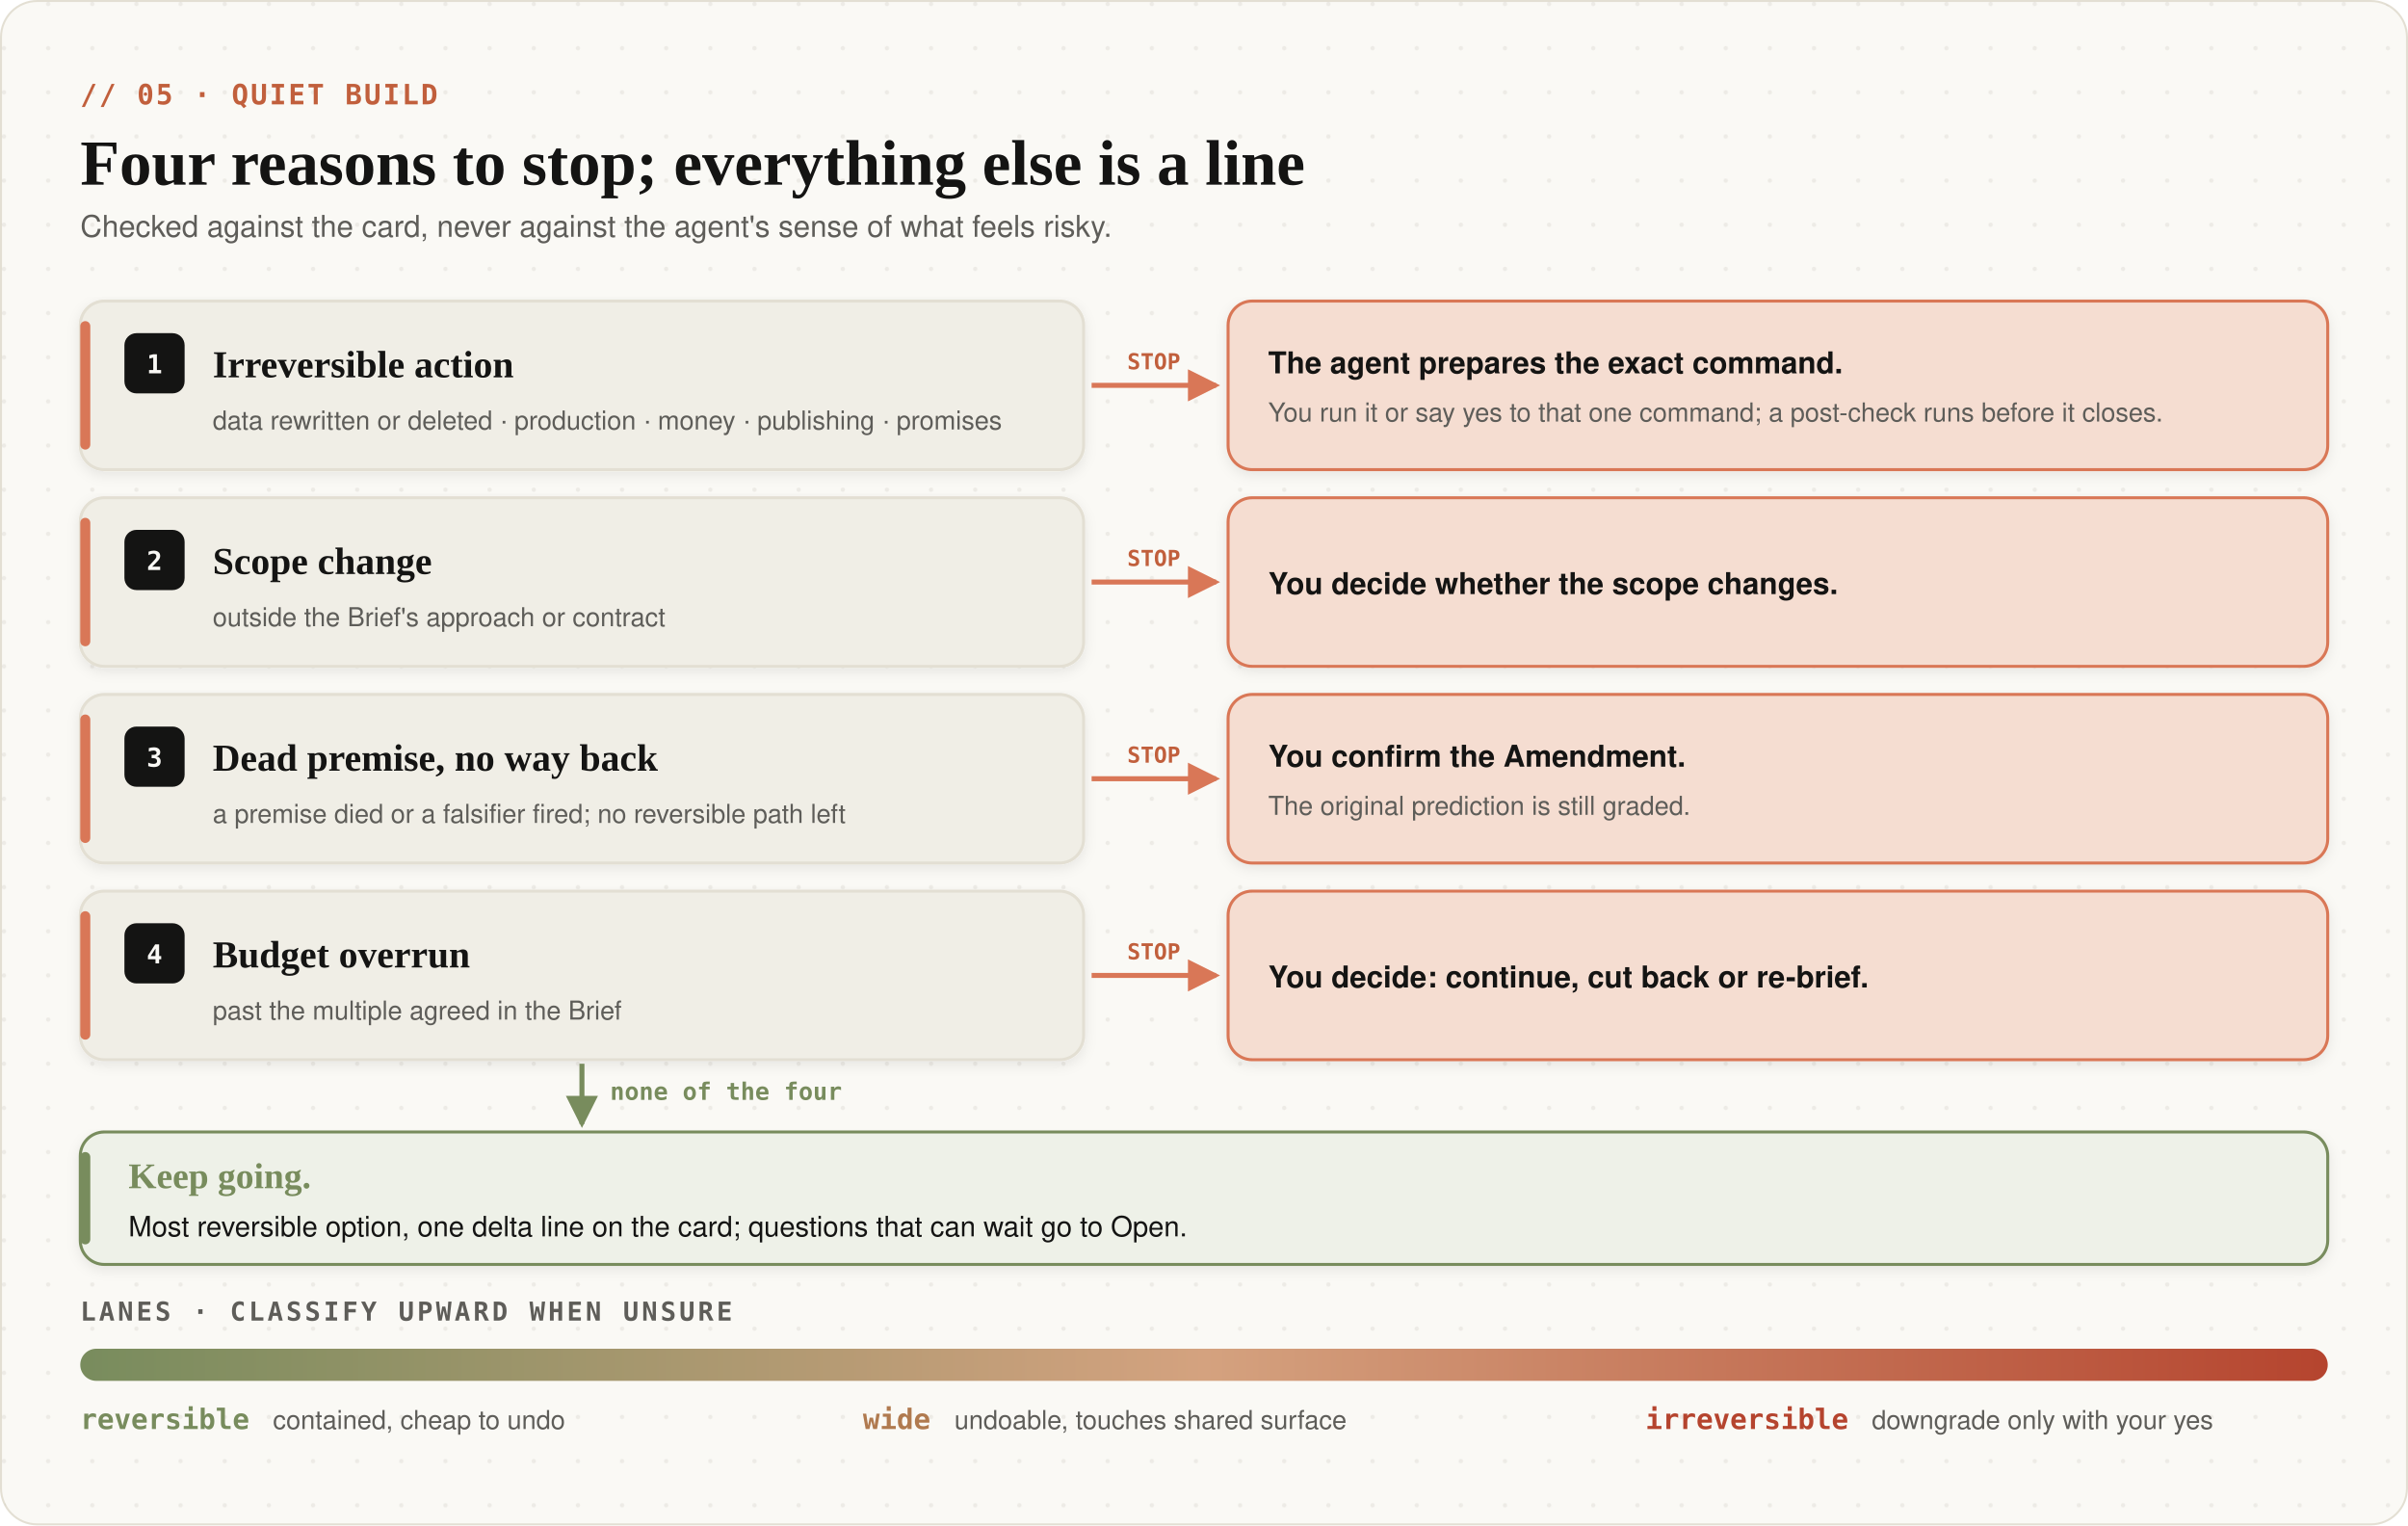
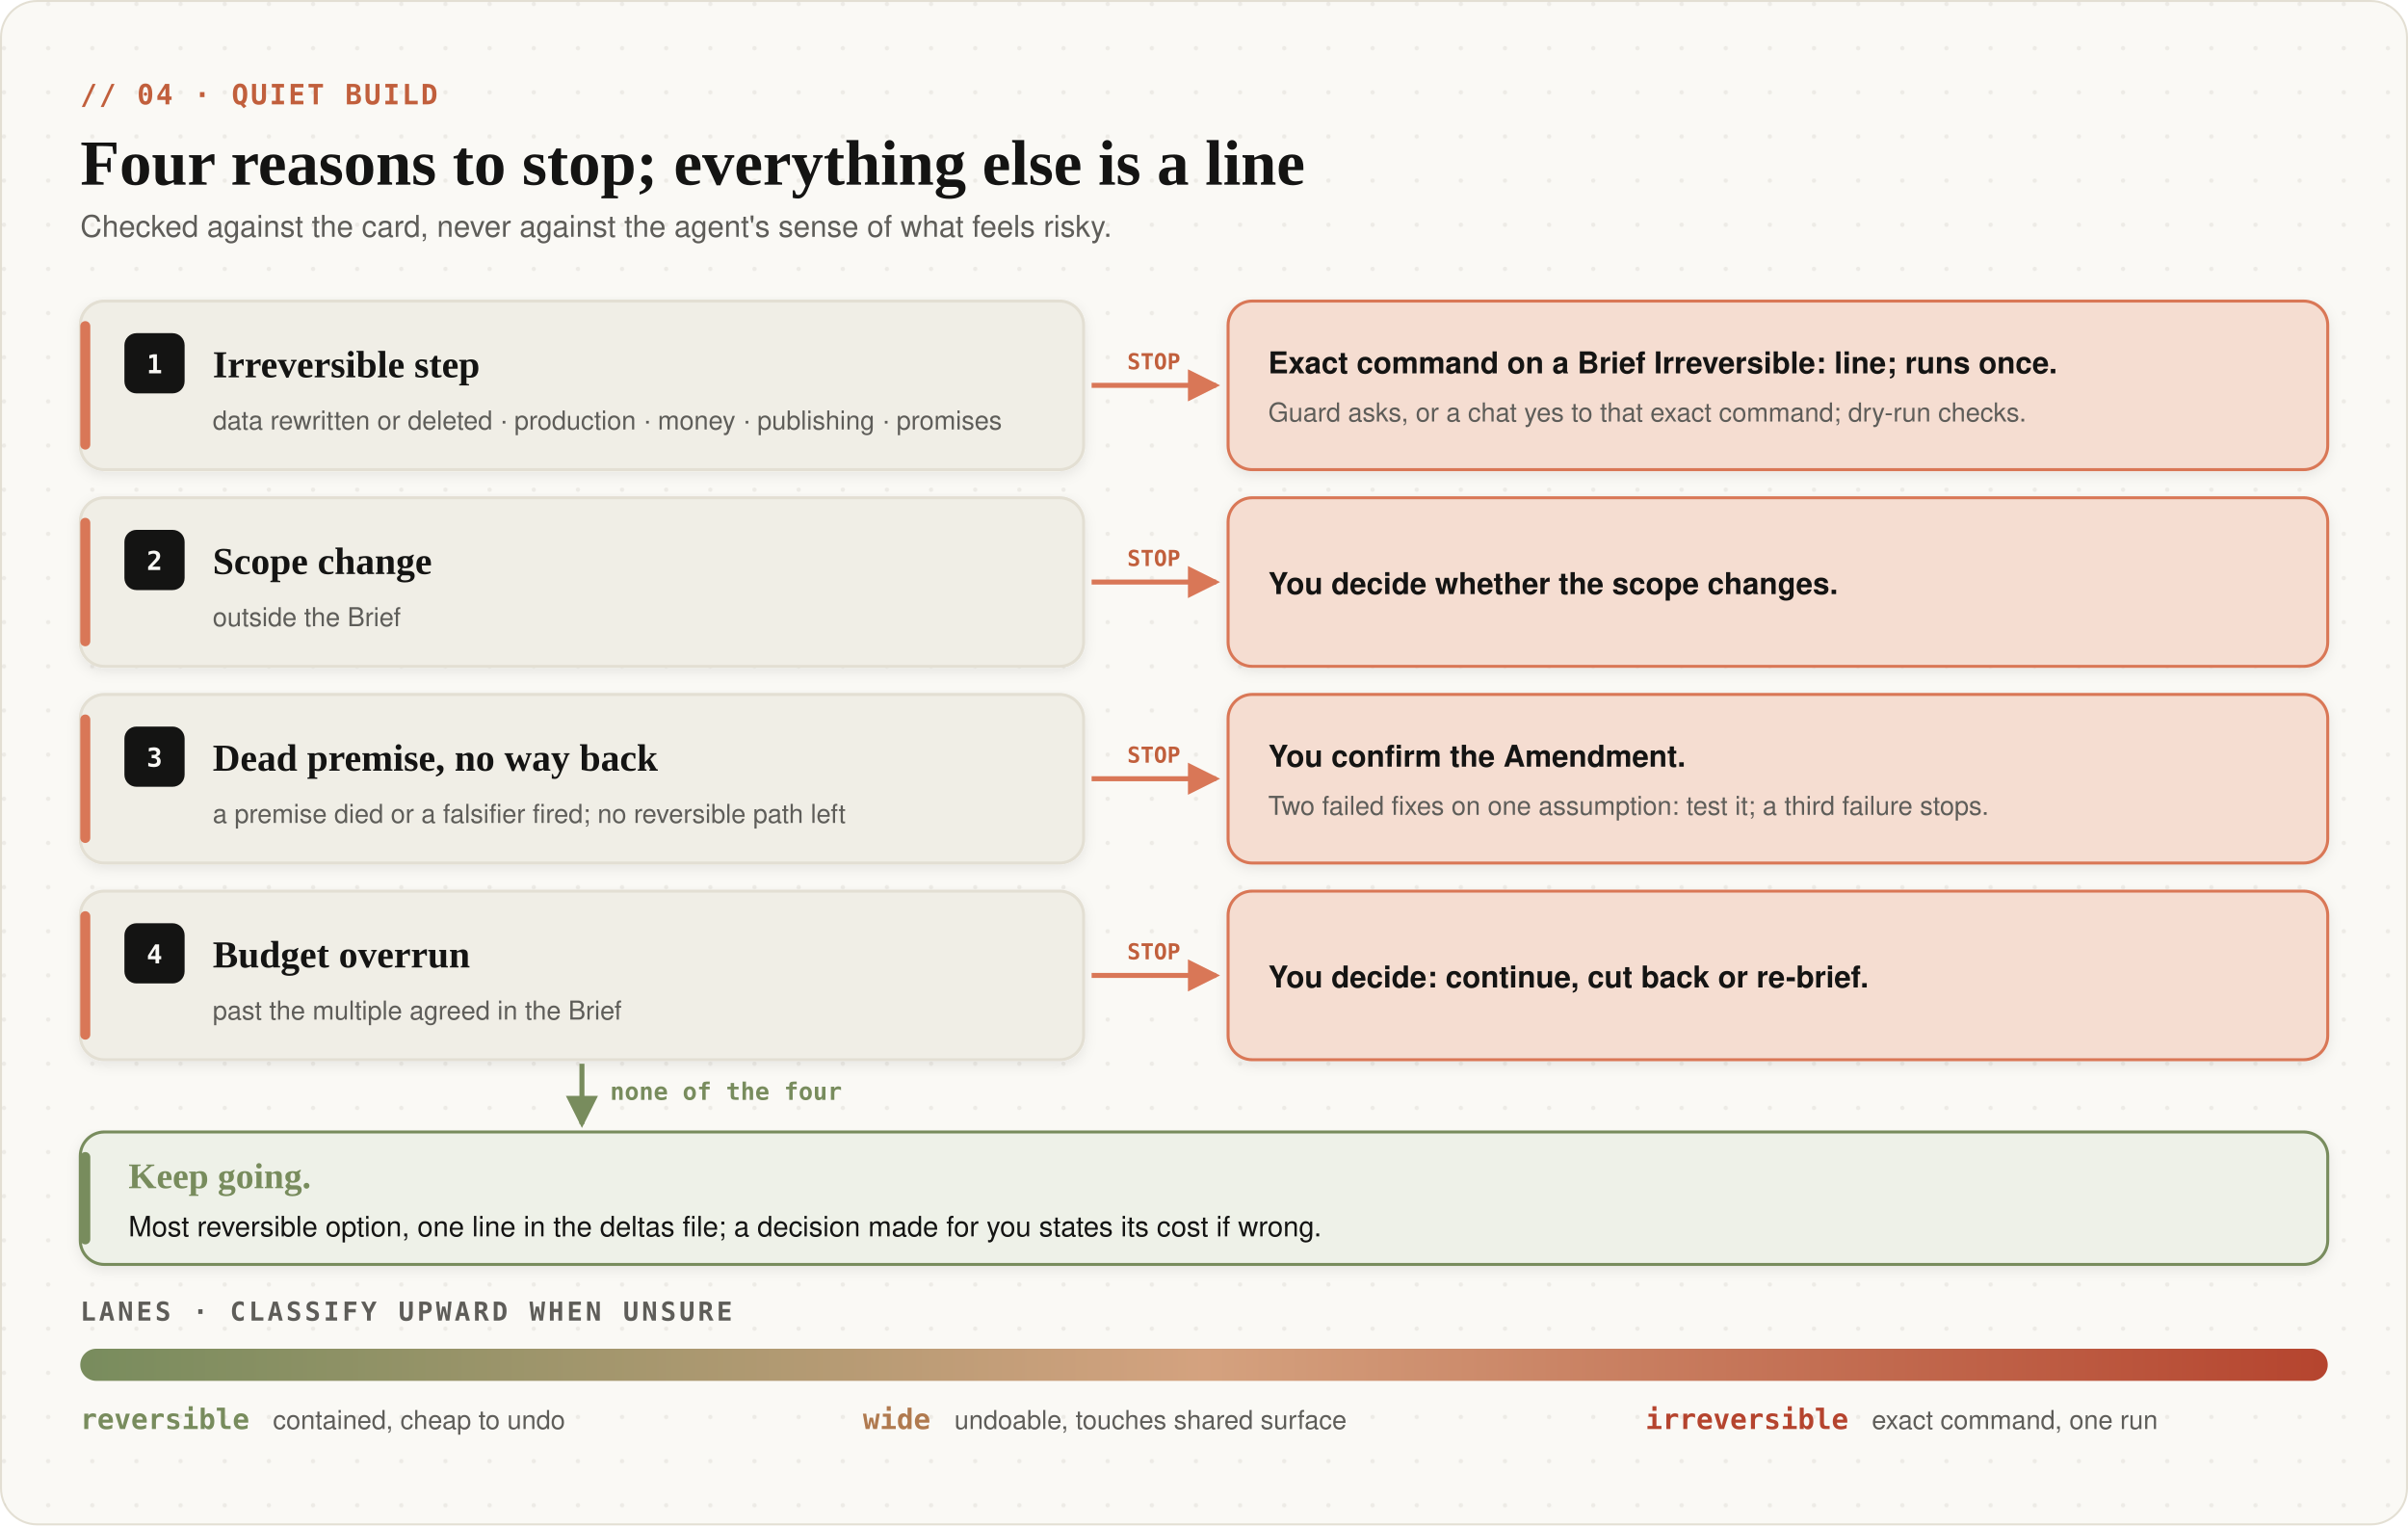
<svg xmlns="http://www.w3.org/2000/svg" width="1200" height="760" viewBox="0 0 1200 760" role="img" aria-labelledby="t d">
  <defs>
    <marker id="ah" viewBox="0 0 10 10" refX="8" refY="5" markerWidth="8" markerHeight="8" orient="auto-start-reverse">
      <path d="M1 1L9 5L1 9z" fill="#D97757" />
    </marker>
    <marker id="ahc" viewBox="0 0 10 10" refX="8" refY="5" markerWidth="7" markerHeight="7" orient="auto-start-reverse">
      <path d="M1 1L9 5L1 9z" fill="#B1ADA1" />
    </marker>
    <marker id="ahg" viewBox="0 0 10 10" refX="8" refY="5" markerWidth="8" markerHeight="8" orient="auto-start-reverse">
      <path d="M1 1L9 5L1 9z" fill="#788C5D" />
    </marker>
    <filter id="sh" x="-5%" y="-5%" width="110%" height="120%">
      <feDropShadow dx="0" dy="2" stdDeviation="3" flood-color="#141413" flood-opacity="0.08" />
    </filter>
    <pattern id="dots" width="22" height="22" patternUnits="userSpaceOnUse">
      <circle cx="2" cy="2" r="1.1" fill="#B1ADA1" opacity="0.35" />
    </pattern>
    <linearGradient id="spec" x1="0" x2="1">
      <stop offset="0" stop-color="#788C5D" />
      <stop offset="0.5" stop-color="#D4A27F" />
      <stop offset="1" stop-color="#B5442E" />
    </linearGradient>
  </defs>
  <rect x="0.5" y="0.5" width="1199" height="759" rx="18" fill="#FAF9F5" stroke="#E3DFD3" />
  <rect x="0.5" y="0.5" width="1199" height="759" rx="18" fill="url(#dots)" opacity="0.5" />
-   <text x="40" y="52" font-family="ui-monospace, SFMono-Regular, Menlo, Consolas, monospace" font-size="14" fill="#C15F3C" font-weight="700" letter-spacing="1">// 05 · QUIET BUILD</text>
+   <text x="40" y="52" font-family="ui-monospace, SFMono-Regular, Menlo, Consolas, monospace" font-size="14" fill="#C15F3C" font-weight="700" letter-spacing="1">// 04 · QUIET BUILD</text>
  <text x="40" y="92" font-family="Georgia, 'Times New Roman', serif" font-size="32" fill="#141413" font-weight="700">Four reasons to stop; everything else is a line</text>
  <text x="40" y="118" font-family="-apple-system, 'Segoe UI', Helvetica, Arial, sans-serif" font-size="15" fill="#5E5D59">Checked against the card, never against the agent's sense of what feels risky.</text>
  <rect x="40" y="150" width="500" height="84" rx="12" fill="#F0EEE6" stroke="#E3DFD3" stroke-width="1.5" filter="url(#sh)" />
  <rect x="40" y="160" width="5" height="64" rx="2.5" fill="#D97757" />
  <rect x="62" y="166" width="30" height="30" rx="6" fill="#141413" />
  <text x="77.0" y="186.0" font-family="ui-monospace, SFMono-Regular, Menlo, Consolas, monospace" font-size="13" fill="#FAF9F5" font-weight="700" text-anchor="middle">1</text>
-   <text x="106" y="188" font-family="Georgia, 'Times New Roman', serif" font-size="19" fill="#141413" font-weight="700">Irreversible action</text>
+   <text x="106" y="188" font-family="Georgia, 'Times New Roman', serif" font-size="19" fill="#141413" font-weight="700">Irreversible step</text>
  <text x="106" y="214" font-family="-apple-system, 'Segoe UI', Helvetica, Arial, sans-serif" font-size="13" fill="#5E5D59">data rewritten or deleted · production · money · publishing · promises</text>
  <path d="M544 192L606 192" stroke="#D97757" stroke-width="2.5" fill="none" marker-end="url(#ah)" />
  <text x="575" y="184" font-family="ui-monospace, SFMono-Regular, Menlo, Consolas, monospace" font-size="11" fill="#C15F3C" font-weight="700" text-anchor="middle">STOP</text>
  <rect x="612" y="150" width="548" height="84" rx="12" fill="#F5DDD1" stroke="#D97757" stroke-width="1.5" filter="url(#sh)" />
-   <text x="632" y="186" font-family="-apple-system, 'Segoe UI', Helvetica, Arial, sans-serif" font-size="15" fill="#141413" font-weight="700">The agent prepares the exact command.</text>
-   <text x="632" y="210" font-family="-apple-system, 'Segoe UI', Helvetica, Arial, sans-serif" font-size="13" fill="#5E5D59">You run it or say yes to that one command; a post-check runs before it closes.</text>
+   <text x="632" y="186" font-family="-apple-system, 'Segoe UI', Helvetica, Arial, sans-serif" font-size="15" fill="#141413" font-weight="700">Exact command on a Brief Irreversible: line; runs once.</text>
+   <text x="632" y="210" font-family="-apple-system, 'Segoe UI', Helvetica, Arial, sans-serif" font-size="13" fill="#5E5D59">Guard asks, or a chat yes to that exact command; dry-run checks.</text>
  <rect x="40" y="248" width="500" height="84" rx="12" fill="#F0EEE6" stroke="#E3DFD3" stroke-width="1.5" filter="url(#sh)" />
  <rect x="40" y="258" width="5" height="64" rx="2.5" fill="#D97757" />
  <rect x="62" y="264" width="30" height="30" rx="6" fill="#141413" />
  <text x="77.0" y="284.0" font-family="ui-monospace, SFMono-Regular, Menlo, Consolas, monospace" font-size="13" fill="#FAF9F5" font-weight="700" text-anchor="middle">2</text>
  <text x="106" y="286" font-family="Georgia, 'Times New Roman', serif" font-size="19" fill="#141413" font-weight="700">Scope change</text>
-   <text x="106" y="312" font-family="-apple-system, 'Segoe UI', Helvetica, Arial, sans-serif" font-size="13" fill="#5E5D59">outside the Brief's approach or contract</text>
+   <text x="106" y="312" font-family="-apple-system, 'Segoe UI', Helvetica, Arial, sans-serif" font-size="13" fill="#5E5D59">outside the Brief</text>
  <path d="M544 290L606 290" stroke="#D97757" stroke-width="2.5" fill="none" marker-end="url(#ah)" />
  <text x="575" y="282" font-family="ui-monospace, SFMono-Regular, Menlo, Consolas, monospace" font-size="11" fill="#C15F3C" font-weight="700" text-anchor="middle">STOP</text>
  <rect x="612" y="248" width="548" height="84" rx="12" fill="#F5DDD1" stroke="#D97757" stroke-width="1.5" filter="url(#sh)" />
  <text x="632" y="296" font-family="-apple-system, 'Segoe UI', Helvetica, Arial, sans-serif" font-size="15" fill="#141413" font-weight="700">You decide whether the scope changes.</text>
  <rect x="40" y="346" width="500" height="84" rx="12" fill="#F0EEE6" stroke="#E3DFD3" stroke-width="1.5" filter="url(#sh)" />
  <rect x="40" y="356" width="5" height="64" rx="2.5" fill="#D97757" />
  <rect x="62" y="362" width="30" height="30" rx="6" fill="#141413" />
  <text x="77.0" y="382.0" font-family="ui-monospace, SFMono-Regular, Menlo, Consolas, monospace" font-size="13" fill="#FAF9F5" font-weight="700" text-anchor="middle">3</text>
  <text x="106" y="384" font-family="Georgia, 'Times New Roman', serif" font-size="19" fill="#141413" font-weight="700">Dead premise, no way back</text>
  <text x="106" y="410" font-family="-apple-system, 'Segoe UI', Helvetica, Arial, sans-serif" font-size="13" fill="#5E5D59">a premise died or a falsifier fired; no reversible path left</text>
  <path d="M544 388L606 388" stroke="#D97757" stroke-width="2.5" fill="none" marker-end="url(#ah)" />
  <text x="575" y="380" font-family="ui-monospace, SFMono-Regular, Menlo, Consolas, monospace" font-size="11" fill="#C15F3C" font-weight="700" text-anchor="middle">STOP</text>
  <rect x="612" y="346" width="548" height="84" rx="12" fill="#F5DDD1" stroke="#D97757" stroke-width="1.5" filter="url(#sh)" />
  <text x="632" y="382" font-family="-apple-system, 'Segoe UI', Helvetica, Arial, sans-serif" font-size="15" fill="#141413" font-weight="700">You confirm the Amendment.</text>
-   <text x="632" y="406" font-family="-apple-system, 'Segoe UI', Helvetica, Arial, sans-serif" font-size="13" fill="#5E5D59">The original prediction is still graded.</text>
+   <text x="632" y="406" font-family="-apple-system, 'Segoe UI', Helvetica, Arial, sans-serif" font-size="13" fill="#5E5D59">Two failed fixes on one assumption: test it; a third failure stops.</text>
  <rect x="40" y="444" width="500" height="84" rx="12" fill="#F0EEE6" stroke="#E3DFD3" stroke-width="1.5" filter="url(#sh)" />
  <rect x="40" y="454" width="5" height="64" rx="2.5" fill="#D97757" />
  <rect x="62" y="460" width="30" height="30" rx="6" fill="#141413" />
  <text x="77.0" y="480.0" font-family="ui-monospace, SFMono-Regular, Menlo, Consolas, monospace" font-size="13" fill="#FAF9F5" font-weight="700" text-anchor="middle">4</text>
  <text x="106" y="482" font-family="Georgia, 'Times New Roman', serif" font-size="19" fill="#141413" font-weight="700">Budget overrun</text>
  <text x="106" y="508" font-family="-apple-system, 'Segoe UI', Helvetica, Arial, sans-serif" font-size="13" fill="#5E5D59">past the multiple agreed in the Brief</text>
  <path d="M544 486L606 486" stroke="#D97757" stroke-width="2.5" fill="none" marker-end="url(#ah)" />
  <text x="575" y="478" font-family="ui-monospace, SFMono-Regular, Menlo, Consolas, monospace" font-size="11" fill="#C15F3C" font-weight="700" text-anchor="middle">STOP</text>
  <rect x="612" y="444" width="548" height="84" rx="12" fill="#F5DDD1" stroke="#D97757" stroke-width="1.5" filter="url(#sh)" />
  <text x="632" y="492" font-family="-apple-system, 'Segoe UI', Helvetica, Arial, sans-serif" font-size="15" fill="#141413" font-weight="700">You decide: continue, cut back or re-brief.</text>
  <path d="M290 530L290 560" stroke="#788C5D" stroke-width="2.5" fill="none" marker-end="url(#ahg)" />
  <text x="304" y="548" font-family="ui-monospace, SFMono-Regular, Menlo, Consolas, monospace" font-size="12" fill="#788C5D" font-weight="700">none of the four</text>
  <rect x="40" y="564" width="1120" height="66" rx="12" fill="#EEF1E8" stroke="#788C5D" stroke-width="1.5" filter="url(#sh)" />
  <rect x="40" y="574" width="5" height="46" rx="2.5" fill="#788C5D" />
  <text x="64" y="592" font-family="Georgia, 'Times New Roman', serif" font-size="18" fill="#788C5D" font-weight="700">Keep going.</text>
-   <text x="64" y="616" font-family="-apple-system, 'Segoe UI', Helvetica, Arial, sans-serif" font-size="14" fill="#141413">Most reversible option, one delta line on the card; questions that can wait go to Open.</text>
+   <text x="64" y="616" font-family="-apple-system, 'Segoe UI', Helvetica, Arial, sans-serif" font-size="14" fill="#141413">Most reversible option, one line in the deltas file; a decision made for you states its cost if wrong.</text>
  <text x="40" y="658" font-family="ui-monospace, SFMono-Regular, Menlo, Consolas, monospace" font-size="13" fill="#5E5D59" font-weight="700" letter-spacing="1.5">LANES · CLASSIFY UPWARD WHEN UNSURE</text>
  <rect x="40" y="672" width="1120" height="16" rx="8" fill="url(#spec)" />
  <text x="40" y="712" font-family="ui-monospace, SFMono-Regular, Menlo, Consolas, monospace" font-size="14" fill="#788C5D" font-weight="700">reversible</text>
  <text x="136.0" y="712" font-family="-apple-system, 'Segoe UI', Helvetica, Arial, sans-serif" font-size="13" fill="#5E5D59">contained, cheap to undo</text>
  <text x="430" y="712" font-family="ui-monospace, SFMono-Regular, Menlo, Consolas, monospace" font-size="14" fill="#B07A4F" font-weight="700">wide</text>
  <text x="475.6" y="712" font-family="-apple-system, 'Segoe UI', Helvetica, Arial, sans-serif" font-size="13" fill="#5E5D59">undoable, touches shared surface</text>
  <text x="820" y="712" font-family="ui-monospace, SFMono-Regular, Menlo, Consolas, monospace" font-size="14" fill="#B5442E" font-weight="700">irreversible</text>
-   <text x="932.8" y="712" font-family="-apple-system, 'Segoe UI', Helvetica, Arial, sans-serif" font-size="13" fill="#5E5D59">downgrade only with your yes</text>
+   <text x="932.8" y="712" font-family="-apple-system, 'Segoe UI', Helvetica, Arial, sans-serif" font-size="13" fill="#5E5D59">exact command, one run</text>
</svg>
